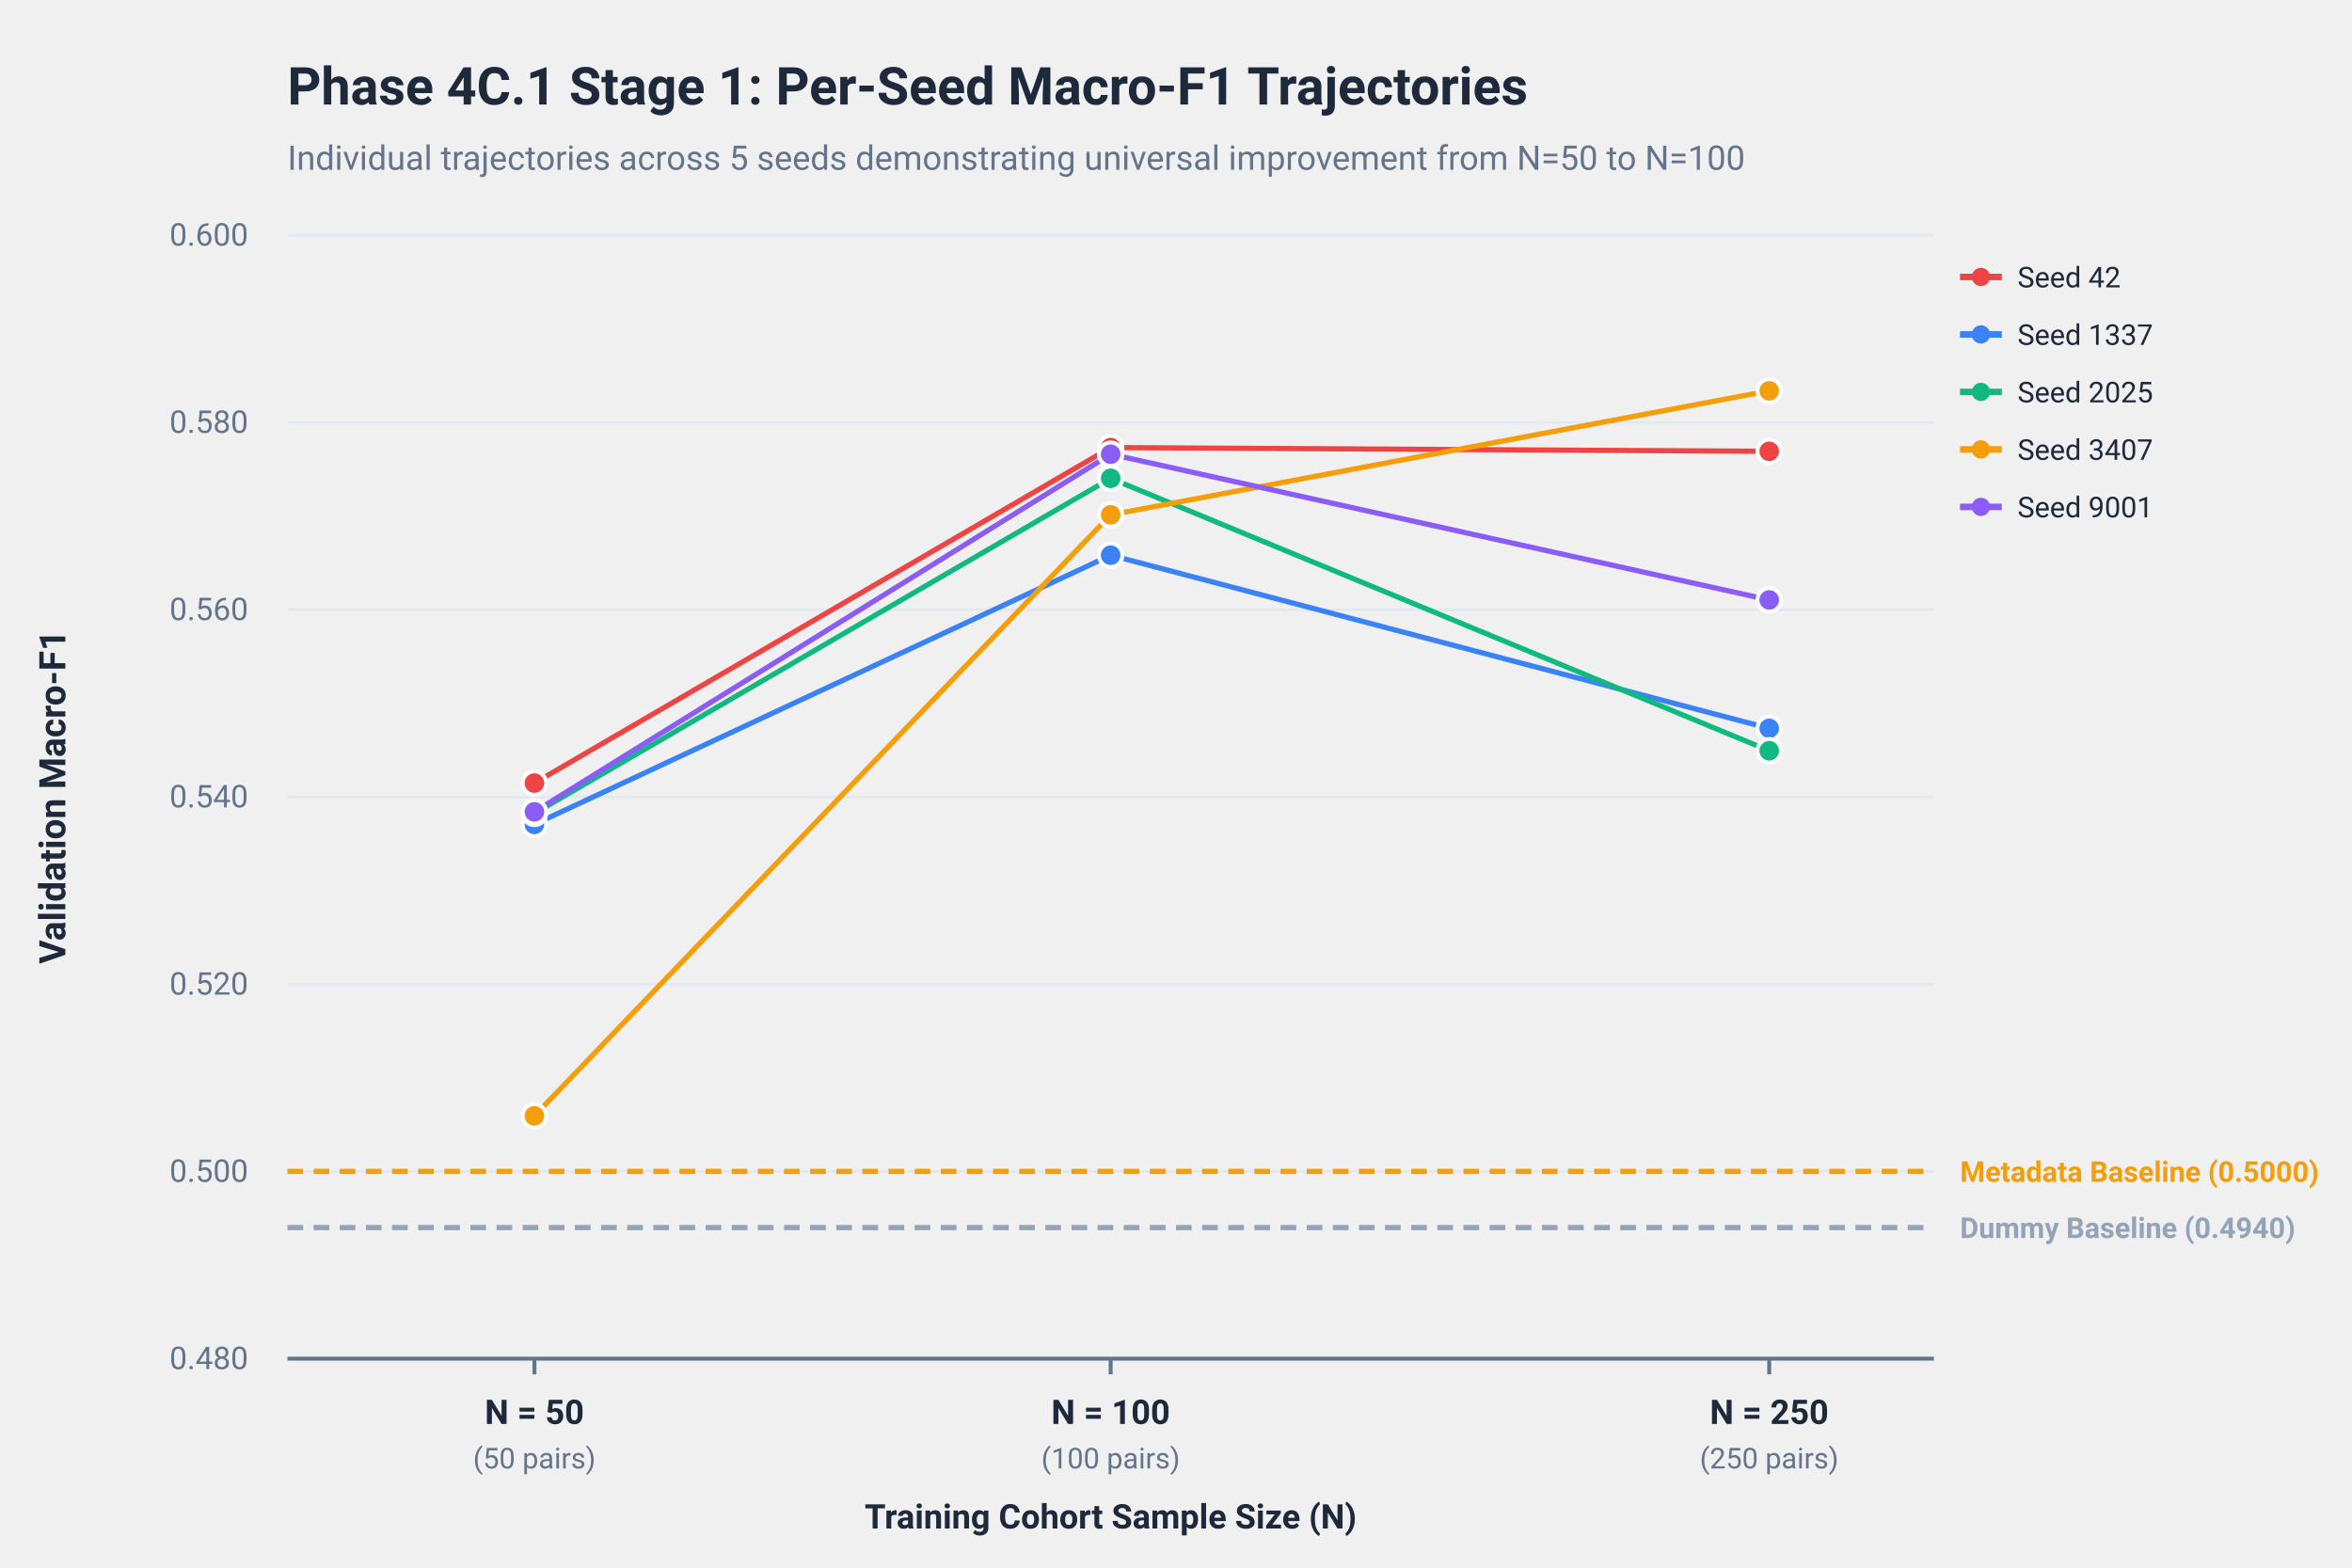
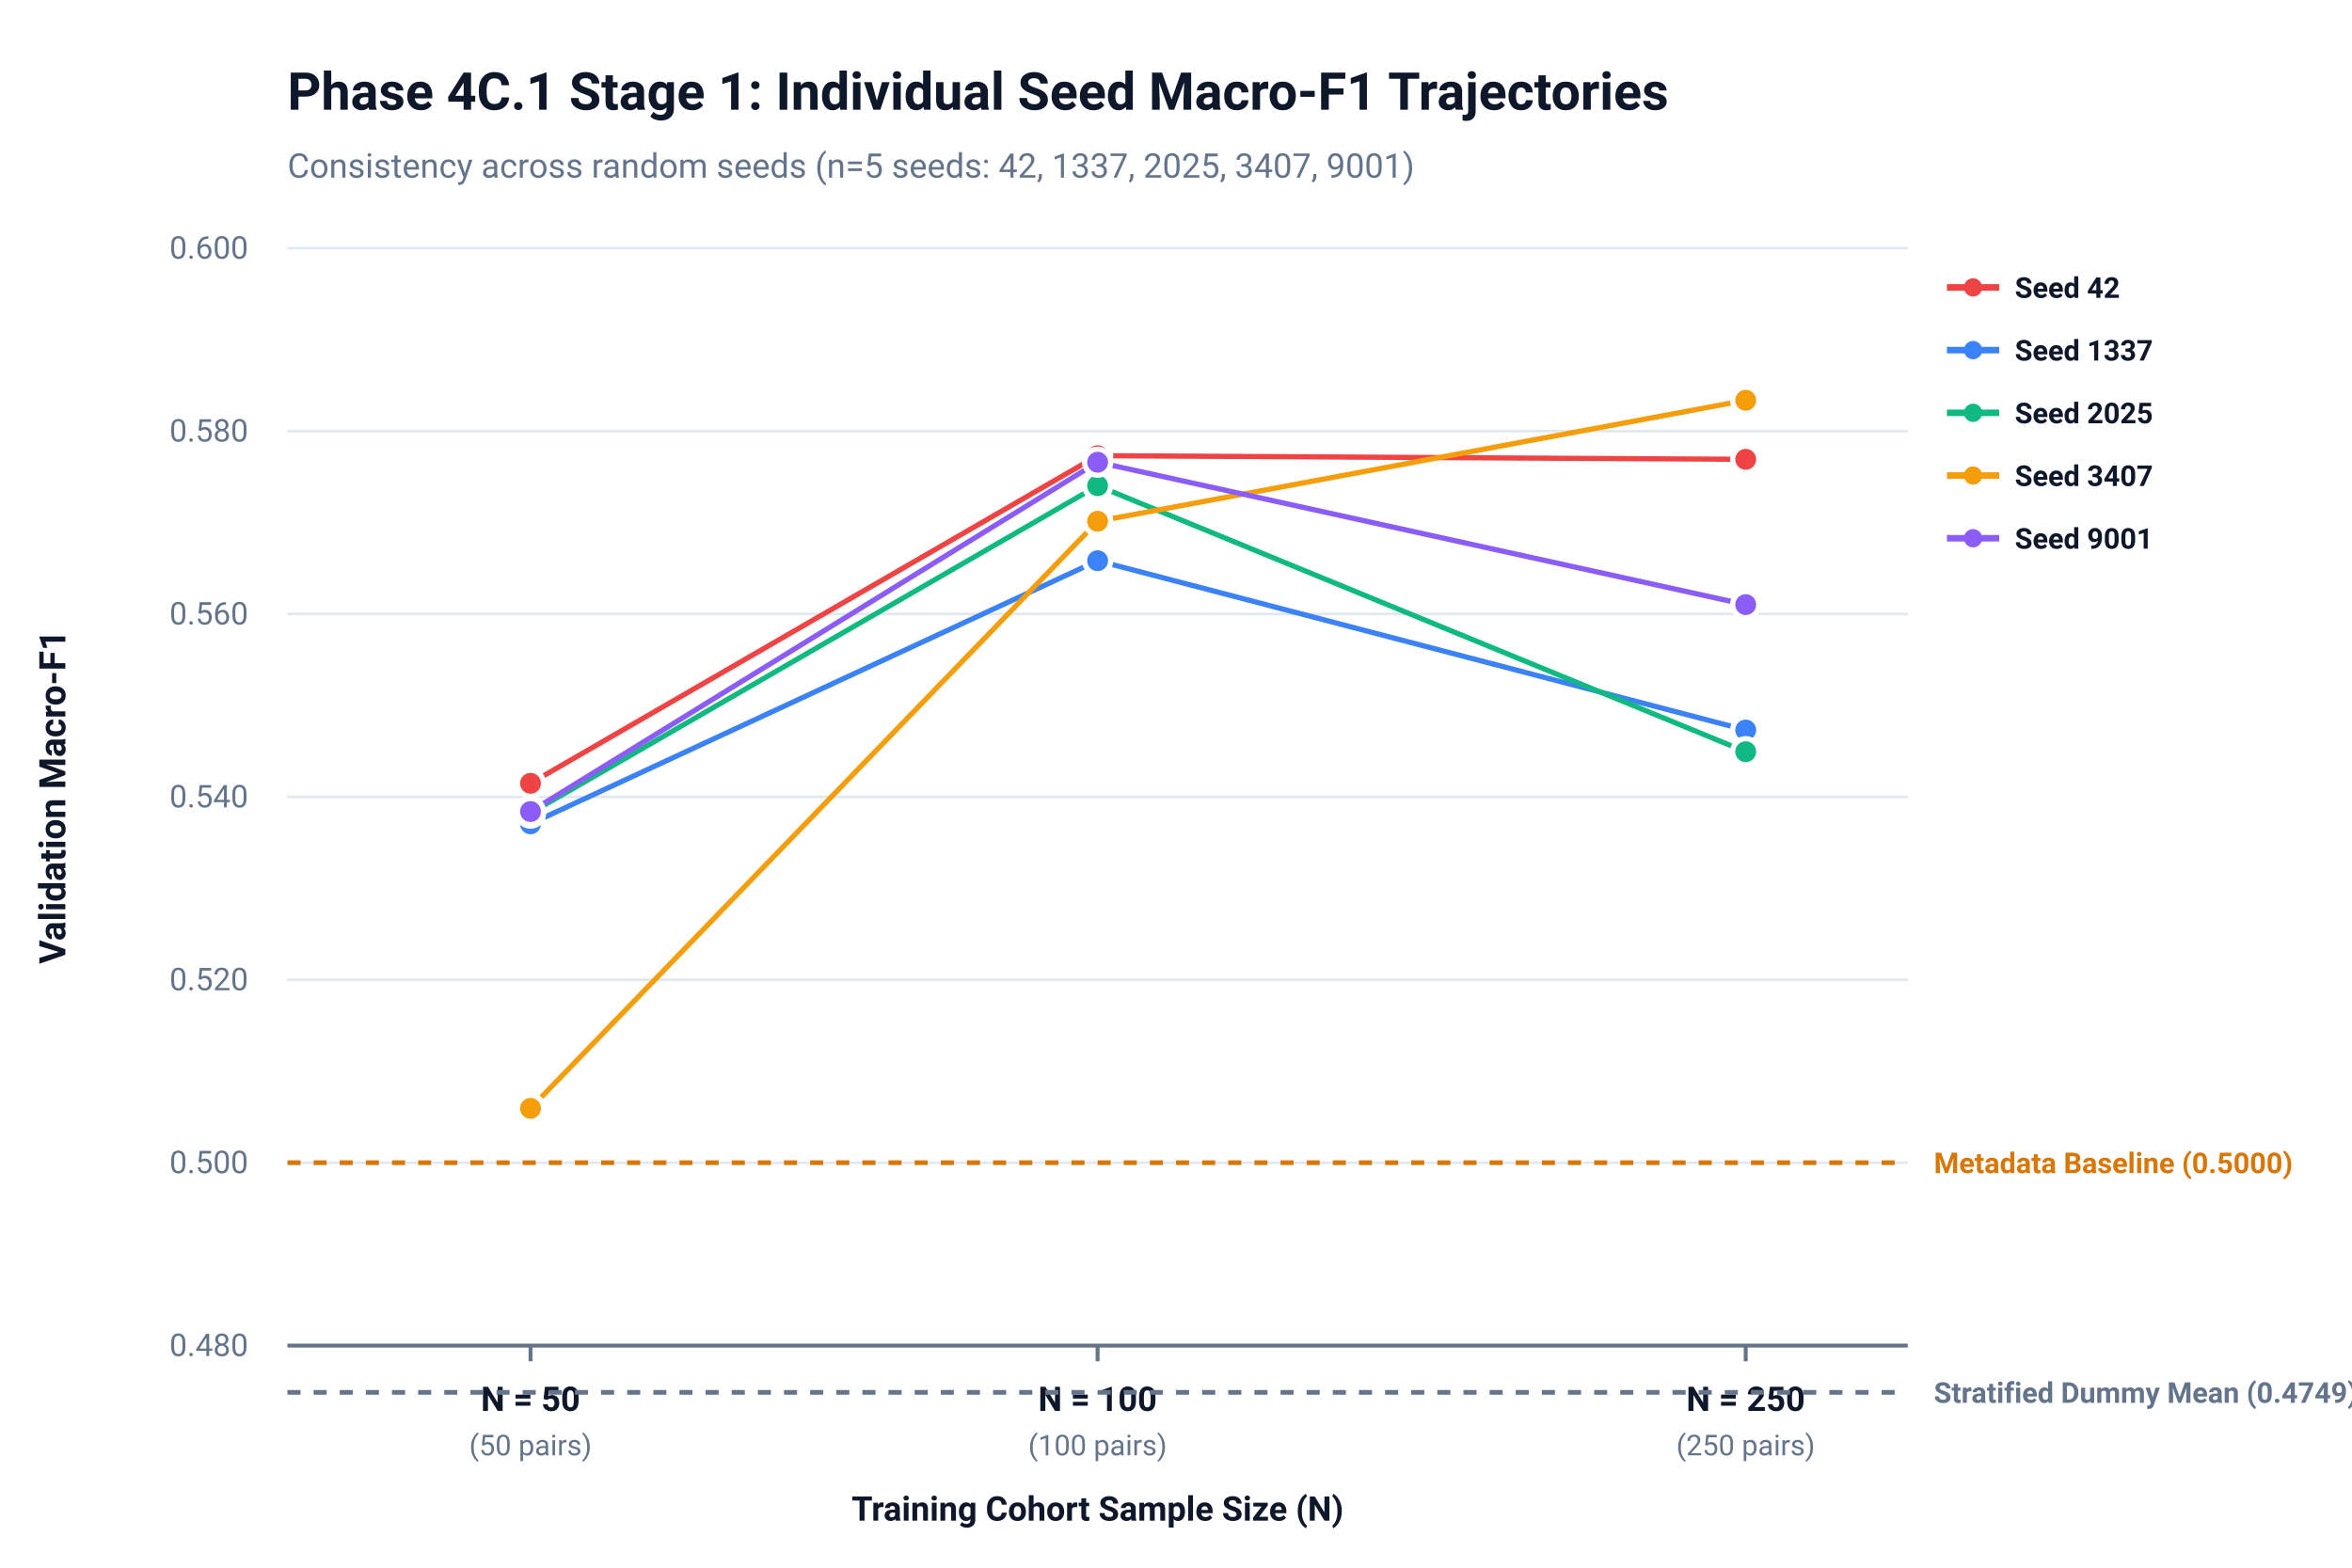
- <svg xmlns="http://www.w3.org/2000/svg" viewBox="0 0 900 600" width="900" height="600" style="background-color: #ffffff; font-family: -apple-system, BlinkMacSystemFont, 'Segoe UI', Roboto, Helvetica, Arial, sans-serif;">
-   <text x="110" y="40" font-size="20" font-weight="bold" fill="#1e293b">Phase 4C.1 Stage 1: Per-Seed Macro-F1 Trajectories</text>
-   <text x="110" y="65" font-size="13" fill="#64748b">Individual trajectories across 5 seeds demonstrating universal improvement from N=50 to N=100</text>
-   <line x1="110" y1="520.0" x2="740" y2="520.0" stroke="#e2e8f0" stroke-width="1" />
-   <text x="95" y="524.0" font-size="12" fill="#64748b" text-anchor="end">0.480</text>
-   <line x1="110" y1="448.333" x2="740" y2="448.333" stroke="#e2e8f0" stroke-width="1" />
-   <text x="95" y="452.333" font-size="12" fill="#64748b" text-anchor="end">0.500</text>
-   <line x1="110" y1="376.667" x2="740" y2="376.667" stroke="#e2e8f0" stroke-width="1" />
-   <text x="95" y="380.667" font-size="12" fill="#64748b" text-anchor="end">0.520</text>
-   <line x1="110" y1="305" x2="740" y2="305" stroke="#e2e8f0" stroke-width="1" />
-   <text x="95" y="309" font-size="12" fill="#64748b" text-anchor="end">0.540</text>
-   <line x1="110" y1="233.333" x2="740" y2="233.333" stroke="#e2e8f0" stroke-width="1" />
-   <text x="95" y="237.333" font-size="12" fill="#64748b" text-anchor="end">0.560</text>
-   <line x1="110" y1="161.667" x2="740" y2="161.667" stroke="#e2e8f0" stroke-width="1" />
-   <text x="95" y="165.667" font-size="12" fill="#64748b" text-anchor="end">0.580</text>
-   <line x1="110" y1="90.0" x2="740" y2="90.0" stroke="#e2e8f0" stroke-width="1" />
-   <text x="95" y="94.0" font-size="12" fill="#64748b" text-anchor="end">0.600</text>
-   <text x="25" y="305.0" font-size="14" font-weight="600" fill="#1e293b" text-anchor="middle" transform="rotate(-90, 25, 305.0)">Validation Macro-F1</text>
-   <line x1="110" y1="520" x2="740" y2="520" stroke="#64748b" stroke-width="1.5" />
-   <line x1="204.5" y1="520" x2="204.5" y2="526" stroke="#64748b" stroke-width="1.5" />
-   <text x="204.5" y="545" font-size="13" font-weight="600" fill="#1e293b" text-anchor="middle">N = 50</text>
-   <text x="204.5" y="562" font-size="11" fill="#64748b" text-anchor="middle">(50 pairs)</text>
-   <line x1="425.0" y1="520" x2="425.0" y2="526" stroke="#64748b" stroke-width="1.5" />
-   <text x="425.0" y="545" font-size="13" font-weight="600" fill="#1e293b" text-anchor="middle">N = 100</text>
-   <text x="425.0" y="562" font-size="11" fill="#64748b" text-anchor="middle">(100 pairs)</text>
-   <line x1="677.0" y1="520" x2="677.0" y2="526" stroke="#64748b" stroke-width="1.5" />
-   <text x="677.0" y="545" font-size="13" font-weight="600" fill="#1e293b" text-anchor="middle">N = 250</text>
-   <text x="677.0" y="562" font-size="11" fill="#64748b" text-anchor="middle">(250 pairs)</text>
-   <text x="425.0" y="585" font-size="13" font-weight="600" fill="#1e293b" text-anchor="middle">Training Cohort Sample Size (N)</text>
-   <line x1="110" y1="448.333" x2="740" y2="448.333" stroke="#f59e0b" stroke-dasharray="6,4" stroke-width="2" />
-   <text x="750" y="452.333" font-size="11" font-weight="bold" fill="#f59e0b">Metadata Baseline (0.5000)</text>
-   <line x1="110" y1="469.833" x2="740" y2="469.833" stroke="#94a3b8" stroke-dasharray="6,4" stroke-width="2" />
-   <text x="750" y="473.833" font-size="11" font-weight="bold" fill="#94a3b8">Dummy Baseline (0.4940)</text>
-   <polyline points="204.5,299.707 425.0,171.294 677.0,172.738" fill="none" stroke="#ef4444" stroke-width="2.0" />
-   <circle cx="204.5" cy="299.707" r="4.5" fill="#ef4444" stroke="#ffffff" stroke-width="1.5" />
-   <circle cx="425.0" cy="171.294" r="4.5" fill="#ef4444" stroke="#ffffff" stroke-width="1.5" />
-   <circle cx="677.0" cy="172.738" r="4.5" fill="#ef4444" stroke="#ffffff" stroke-width="1.5" />
-   <polyline points="204.5,315.521 425.0,212.492 677.0,278.765" fill="none" stroke="#3b82f6" stroke-width="2.0" />
-   <circle cx="204.5" cy="315.521" r="4.5" fill="#3b82f6" stroke="#ffffff" stroke-width="1.5" />
-   <circle cx="425.0" cy="212.492" r="4.5" fill="#3b82f6" stroke="#ffffff" stroke-width="1.5" />
-   <circle cx="677.0" cy="278.765" r="4.5" fill="#3b82f6" stroke="#ffffff" stroke-width="1.5" />
-   <polyline points="204.5,311.312 425.0,183.061 677.0,287.335" fill="none" stroke="#10b981" stroke-width="2.0" />
-   <circle cx="204.5" cy="311.312" r="4.5" fill="#10b981" stroke="#ffffff" stroke-width="1.5" />
-   <circle cx="425.0" cy="183.061" r="4.5" fill="#10b981" stroke="#ffffff" stroke-width="1.5" />
-   <circle cx="677.0" cy="287.335" r="4.5" fill="#10b981" stroke="#ffffff" stroke-width="1.5" />
-   <polyline points="204.5,427.069 425.0,197.031 677.0,149.586" fill="none" stroke="#f59e0b" stroke-width="2.0" />
-   <circle cx="204.5" cy="427.069" r="4.5" fill="#f59e0b" stroke="#ffffff" stroke-width="1.5" />
-   <circle cx="425.0" cy="197.031" r="4.5" fill="#f59e0b" stroke="#ffffff" stroke-width="1.5" />
-   <circle cx="677.0" cy="149.586" r="4.5" fill="#f59e0b" stroke="#ffffff" stroke-width="1.5" />
-   <polyline points="204.5,310.713 425.0,173.837 677.0,229.61" fill="none" stroke="#8b5cf6" stroke-width="2.0" />
-   <circle cx="204.5" cy="310.713" r="4.5" fill="#8b5cf6" stroke="#ffffff" stroke-width="1.5" />
-   <circle cx="425.0" cy="173.837" r="4.5" fill="#8b5cf6" stroke="#ffffff" stroke-width="1.5" />
-   <circle cx="677.0" cy="229.61" r="4.5" fill="#8b5cf6" stroke="#ffffff" stroke-width="1.5" />
-   <g transform="translate(750, 100)">
-     <line x1="0" y1="6" x2="16" y2="6" stroke="#ef4444" stroke-width="2.5" />
-     <circle cx="8" cy="6" r="3.5" fill="#ef4444" />
-     <text x="22" y="10" font-size="11" fill="#1e293b">Seed 42</text>
-     <line x1="0" y1="28" x2="16" y2="28" stroke="#3b82f6" stroke-width="2.5" />
-     <circle cx="8" cy="28" r="3.5" fill="#3b82f6" />
-     <text x="22" y="32" font-size="11" fill="#1e293b">Seed 1337</text>
-     <line x1="0" y1="50" x2="16" y2="50" stroke="#10b981" stroke-width="2.5" />
-     <circle cx="8" cy="50" r="3.5" fill="#10b981" />
-     <text x="22" y="54" font-size="11" fill="#1e293b">Seed 2025</text>
-     <line x1="0" y1="72" x2="16" y2="72" stroke="#f59e0b" stroke-width="2.5" />
-     <circle cx="8" cy="72" r="3.5" fill="#f59e0b" />
-     <text x="22" y="76" font-size="11" fill="#1e293b">Seed 3407</text>
-     <line x1="0" y1="94" x2="16" y2="94" stroke="#8b5cf6" stroke-width="2.5" />
-     <circle cx="8" cy="94" r="3.5" fill="#8b5cf6" />
-     <text x="22" y="98" font-size="11" fill="#1e293b">Seed 9001</text>
-   </g>
+ <svg xmlns="http://www.w3.org/2000/svg" viewBox="0 0 900 600" width="900" height="600" style="background-color: #ffffff; font-family: Segoe UI, Roboto, Helvetica, Arial, sans-serif;">
+   <rect width="900" height="600" fill="#ffffff" />
+   <text x="110" y="42" font-size="20" font-weight="700" fill="#0f172a">Phase 4C.1 Stage 1: Individual Seed Macro-F1 Trajectories</text>
+   <text x="110" y="68" font-size="13" fill="#64748b">Consistency across random seeds (n=5 seeds: 42, 1337, 2025, 3407, 9001)</text>
+   <line x1="110" y1="515.0" x2="730" y2="515.0" stroke="#e2e8f0" stroke-width="1" />
+   <text x="95" y="519.0" font-size="12" fill="#64748b" text-anchor="end">0.480</text>
+   <line x1="110" y1="445.0" x2="730" y2="445.0" stroke="#e2e8f0" stroke-width="1" />
+   <text x="95" y="449.0" font-size="12" fill="#64748b" text-anchor="end">0.500</text>
+   <line x1="110" y1="375.0" x2="730" y2="375.0" stroke="#e2e8f0" stroke-width="1" />
+   <text x="95" y="379.0" font-size="12" fill="#64748b" text-anchor="end">0.520</text>
+   <line x1="110" y1="305.0" x2="730" y2="305.0" stroke="#e2e8f0" stroke-width="1" />
+   <text x="95" y="309.0" font-size="12" fill="#64748b" text-anchor="end">0.540</text>
+   <line x1="110" y1="235.0" x2="730" y2="235.0" stroke="#e2e8f0" stroke-width="1" />
+   <text x="95" y="239.0" font-size="12" fill="#64748b" text-anchor="end">0.560</text>
+   <line x1="110" y1="165.0" x2="730" y2="165.0" stroke="#e2e8f0" stroke-width="1" />
+   <text x="95" y="169.0" font-size="12" fill="#64748b" text-anchor="end">0.580</text>
+   <line x1="110" y1="95.0" x2="730" y2="95.0" stroke="#e2e8f0" stroke-width="1" />
+   <text x="95" y="99.0" font-size="12" fill="#64748b" text-anchor="end">0.600</text>
+   <text x="25" y="305.0" font-size="14" font-weight="600" fill="#0f172a" text-anchor="middle" transform="rotate(-90, 25, 305.0)">Validation Macro-F1</text>
+   <line x1="110" y1="515" x2="730" y2="515" stroke="#64748b" stroke-width="1.5" />
+   <line x1="203.0" y1="515" x2="203.0" y2="521" stroke="#64748b" stroke-width="1.5" />
+   <text x="203.0" y="540" font-size="13" font-weight="600" fill="#0f172a" text-anchor="middle">N = 50</text>
+   <text x="203.0" y="557" font-size="11" fill="#64748b" text-anchor="middle">(50 pairs)</text>
+   <line x1="420.0" y1="515" x2="420.0" y2="521" stroke="#64748b" stroke-width="1.5" />
+   <text x="420.0" y="540" font-size="13" font-weight="600" fill="#0f172a" text-anchor="middle">N = 100</text>
+   <text x="420.0" y="557" font-size="11" fill="#64748b" text-anchor="middle">(100 pairs)</text>
+   <line x1="668.0" y1="515" x2="668.0" y2="521" stroke="#64748b" stroke-width="1.5" />
+   <text x="668.0" y="540" font-size="13" font-weight="600" fill="#0f172a" text-anchor="middle">N = 250</text>
+   <text x="668.0" y="557" font-size="11" fill="#64748b" text-anchor="middle">(250 pairs)</text>
+   <text x="420.0" y="582" font-size="13" font-weight="600" fill="#0f172a" text-anchor="middle">Training Cohort Sample Size (N)</text>
+   <line x1="110" y1="532.9" x2="730" y2="532.9" stroke="#64748b" stroke-width="1.8" stroke-dasharray="5,5" />
+   <text x="740" y="536.9" font-size="11" font-weight="600" fill="#64748b">Stratified Dummy Mean (0.4749)</text>
+   <line x1="110" y1="445.0" x2="730" y2="445.0" stroke="#d97706" stroke-width="1.8" stroke-dasharray="5,5" />
+   <text x="740" y="449.0" font-size="11" font-weight="600" fill="#d97706">Metadata Baseline (0.5000)</text>
+   <polyline points="203.0,299.8 420.0,174.4 668.0,175.8" fill="none" stroke="#ef4444" stroke-width="2.0" />
+   <circle cx="203.0" cy="299.8" r="5" fill="#ef4444" stroke="#ffffff" stroke-width="2" />
+   <circle cx="420.0" cy="174.4" r="5" fill="#ef4444" stroke="#ffffff" stroke-width="2" />
+   <circle cx="668.0" cy="175.8" r="5" fill="#ef4444" stroke="#ffffff" stroke-width="2" />
+   <polyline points="203.0,315.3 420.0,214.6 668.0,279.4" fill="none" stroke="#3b82f6" stroke-width="2.0" />
+   <circle cx="203.0" cy="315.3" r="5" fill="#3b82f6" stroke="#ffffff" stroke-width="2" />
+   <circle cx="420.0" cy="214.6" r="5" fill="#3b82f6" stroke="#ffffff" stroke-width="2" />
+   <circle cx="668.0" cy="279.4" r="5" fill="#3b82f6" stroke="#ffffff" stroke-width="2" />
+   <polyline points="203.0,311.2 420.0,185.9 668.0,287.7" fill="none" stroke="#10b981" stroke-width="2.0" />
+   <circle cx="203.0" cy="311.2" r="5" fill="#10b981" stroke="#ffffff" stroke-width="2" />
+   <circle cx="420.0" cy="185.9" r="5" fill="#10b981" stroke="#ffffff" stroke-width="2" />
+   <circle cx="668.0" cy="287.7" r="5" fill="#10b981" stroke="#ffffff" stroke-width="2" />
+   <polyline points="203.0,424.2 420.0,199.5 668.0,153.2" fill="none" stroke="#f59e0b" stroke-width="2.0" />
+   <circle cx="203.0" cy="424.2" r="5" fill="#f59e0b" stroke="#ffffff" stroke-width="2" />
+   <circle cx="420.0" cy="199.5" r="5" fill="#f59e0b" stroke="#ffffff" stroke-width="2" />
+   <circle cx="668.0" cy="153.2" r="5" fill="#f59e0b" stroke="#ffffff" stroke-width="2" />
+   <polyline points="203.0,310.6 420.0,176.9 668.0,231.4" fill="none" stroke="#8b5cf6" stroke-width="2.0" />
+   <circle cx="203.0" cy="310.6" r="5" fill="#8b5cf6" stroke="#ffffff" stroke-width="2" />
+   <circle cx="420.0" cy="176.9" r="5" fill="#8b5cf6" stroke="#ffffff" stroke-width="2" />
+   <circle cx="668.0" cy="231.4" r="5" fill="#8b5cf6" stroke="#ffffff" stroke-width="2" />
+   <line x1="745" y1="110" x2="765" y2="110" stroke="#ef4444" stroke-width="2.5" />
+   <circle cx="755" cy="110" r="3.5" fill="#ef4444" />
+   <text x="771" y="114" font-size="11" font-weight="600" fill="#0f172a">Seed 42</text>
+   <line x1="745" y1="134" x2="765" y2="134" stroke="#3b82f6" stroke-width="2.5" />
+   <circle cx="755" cy="134" r="3.5" fill="#3b82f6" />
+   <text x="771" y="138" font-size="11" font-weight="600" fill="#0f172a">Seed 1337</text>
+   <line x1="745" y1="158" x2="765" y2="158" stroke="#10b981" stroke-width="2.5" />
+   <circle cx="755" cy="158" r="3.5" fill="#10b981" />
+   <text x="771" y="162" font-size="11" font-weight="600" fill="#0f172a">Seed 2025</text>
+   <line x1="745" y1="182" x2="765" y2="182" stroke="#f59e0b" stroke-width="2.5" />
+   <circle cx="755" cy="182" r="3.5" fill="#f59e0b" />
+   <text x="771" y="186" font-size="11" font-weight="600" fill="#0f172a">Seed 3407</text>
+   <line x1="745" y1="206" x2="765" y2="206" stroke="#8b5cf6" stroke-width="2.5" />
+   <circle cx="755" cy="206" r="3.5" fill="#8b5cf6" />
+   <text x="771" y="210" font-size="11" font-weight="600" fill="#0f172a">Seed 9001</text>
</svg>
